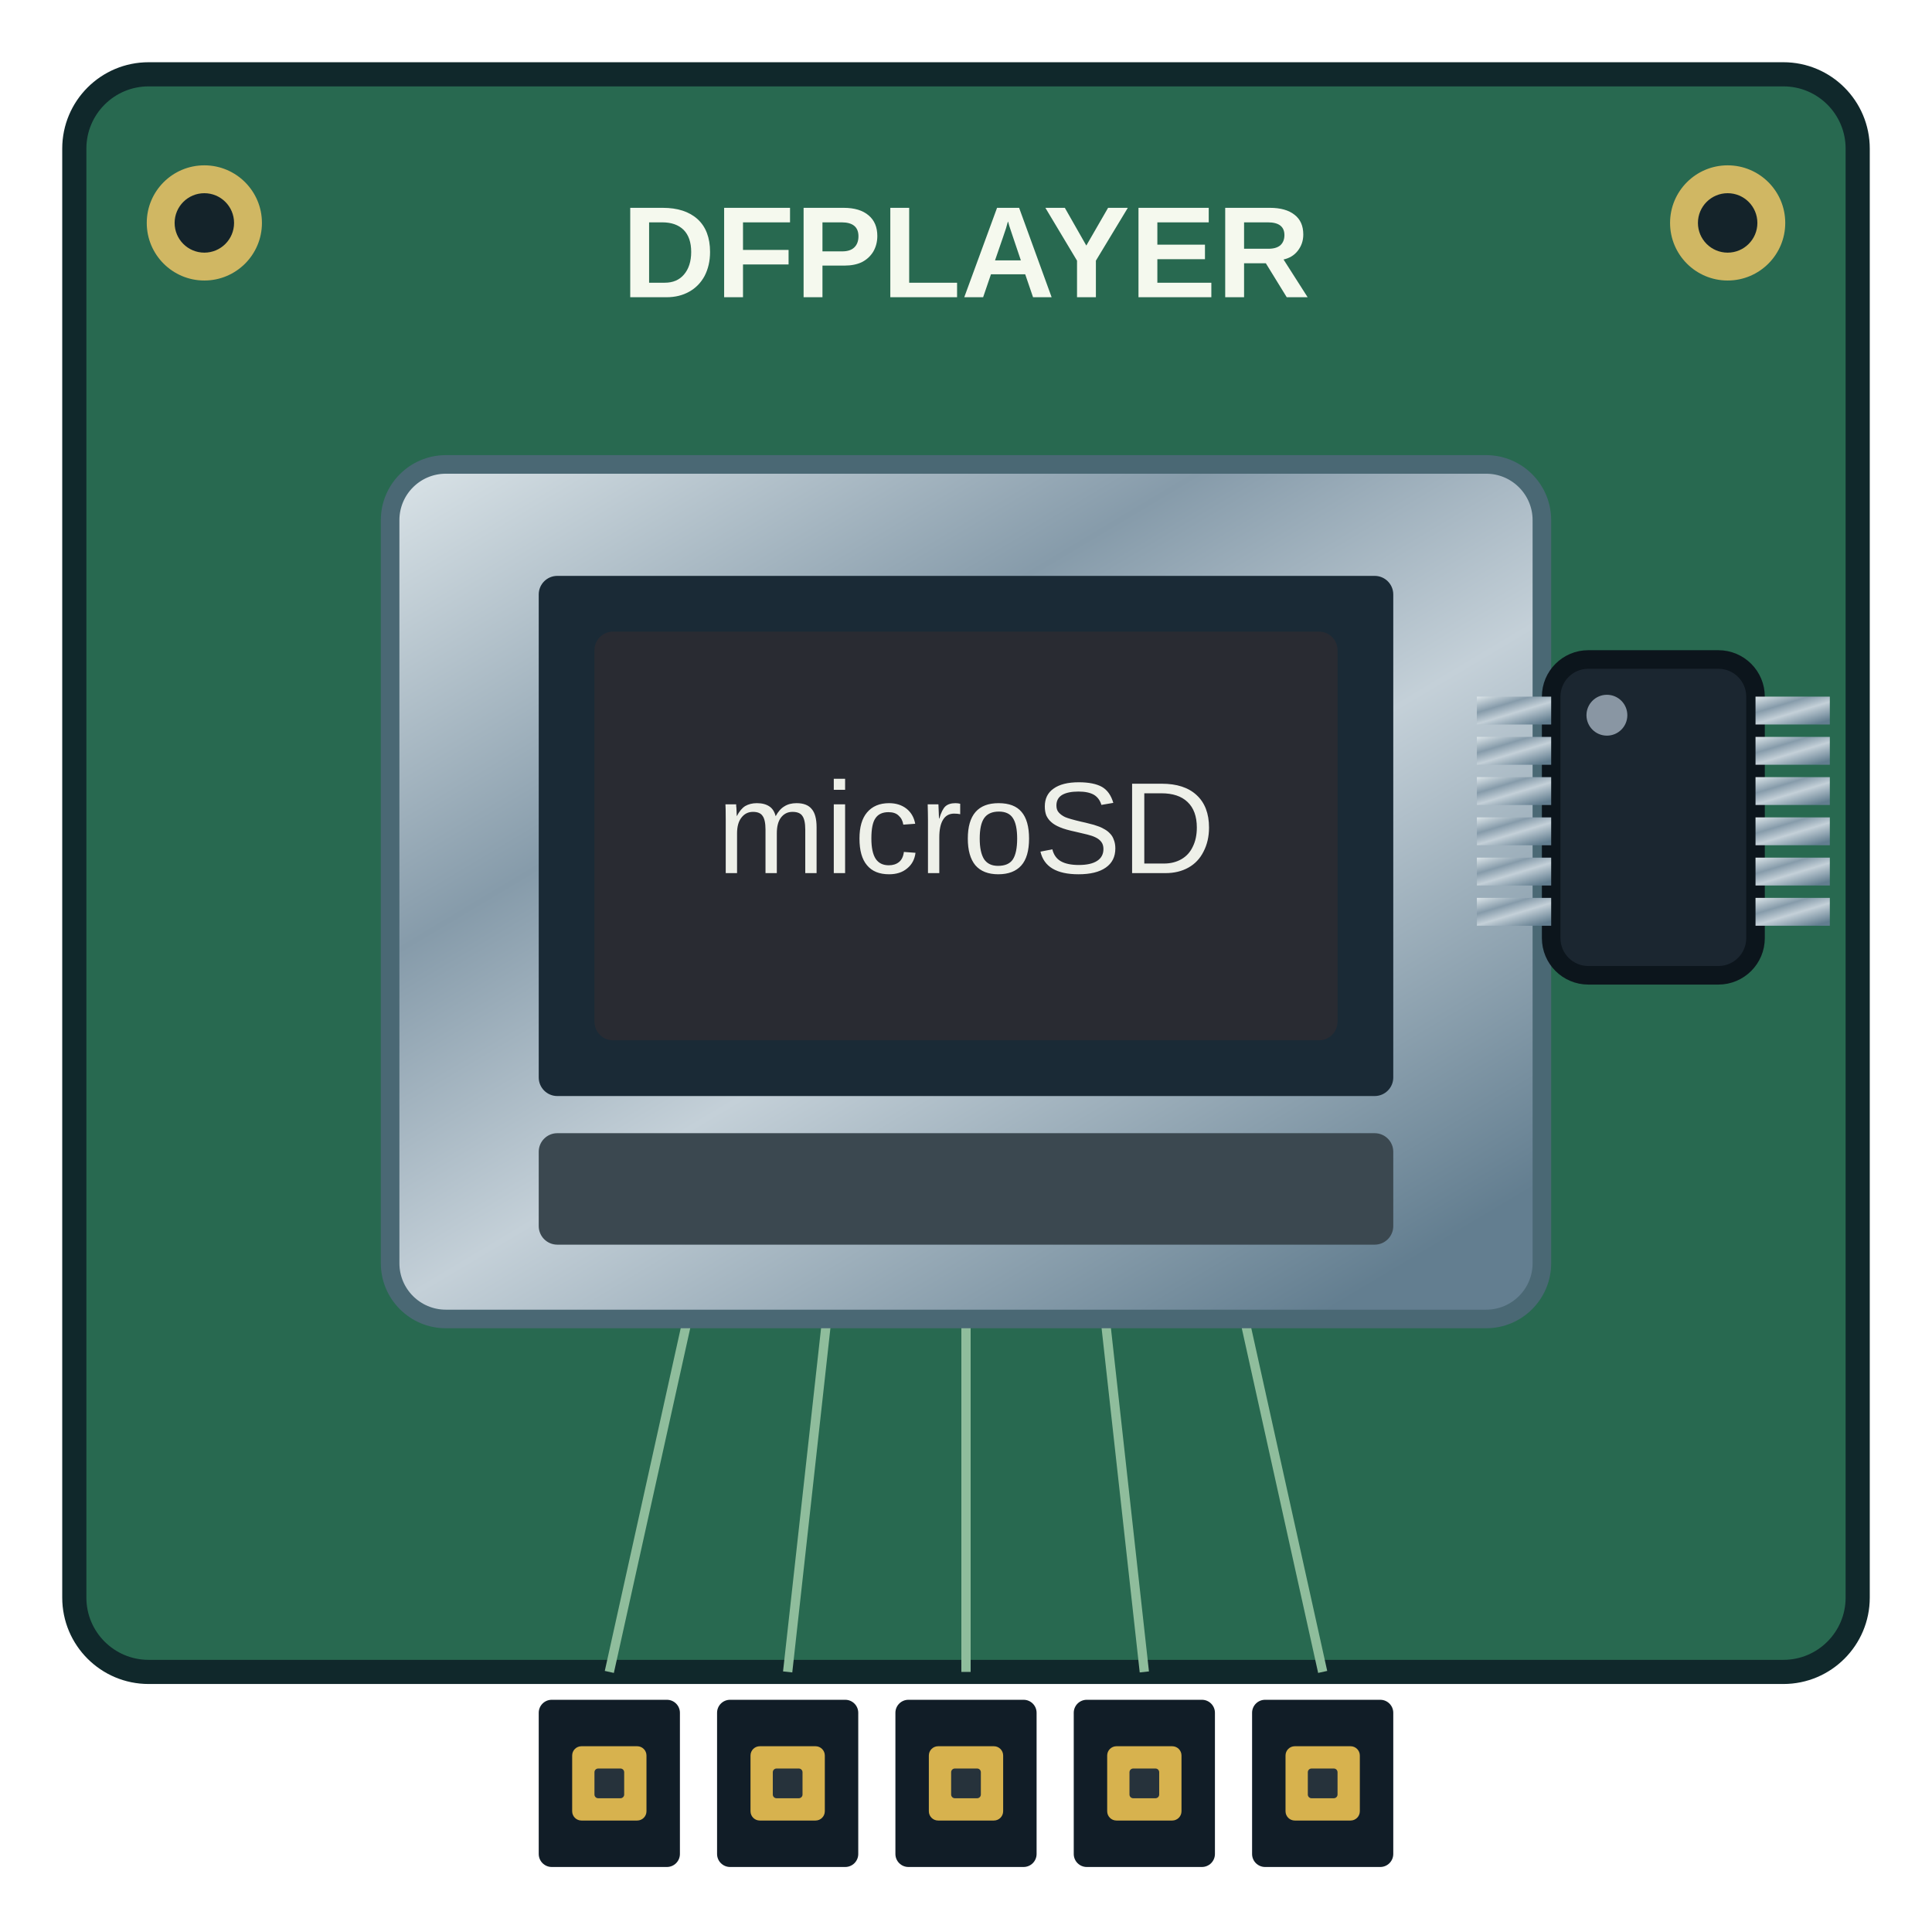
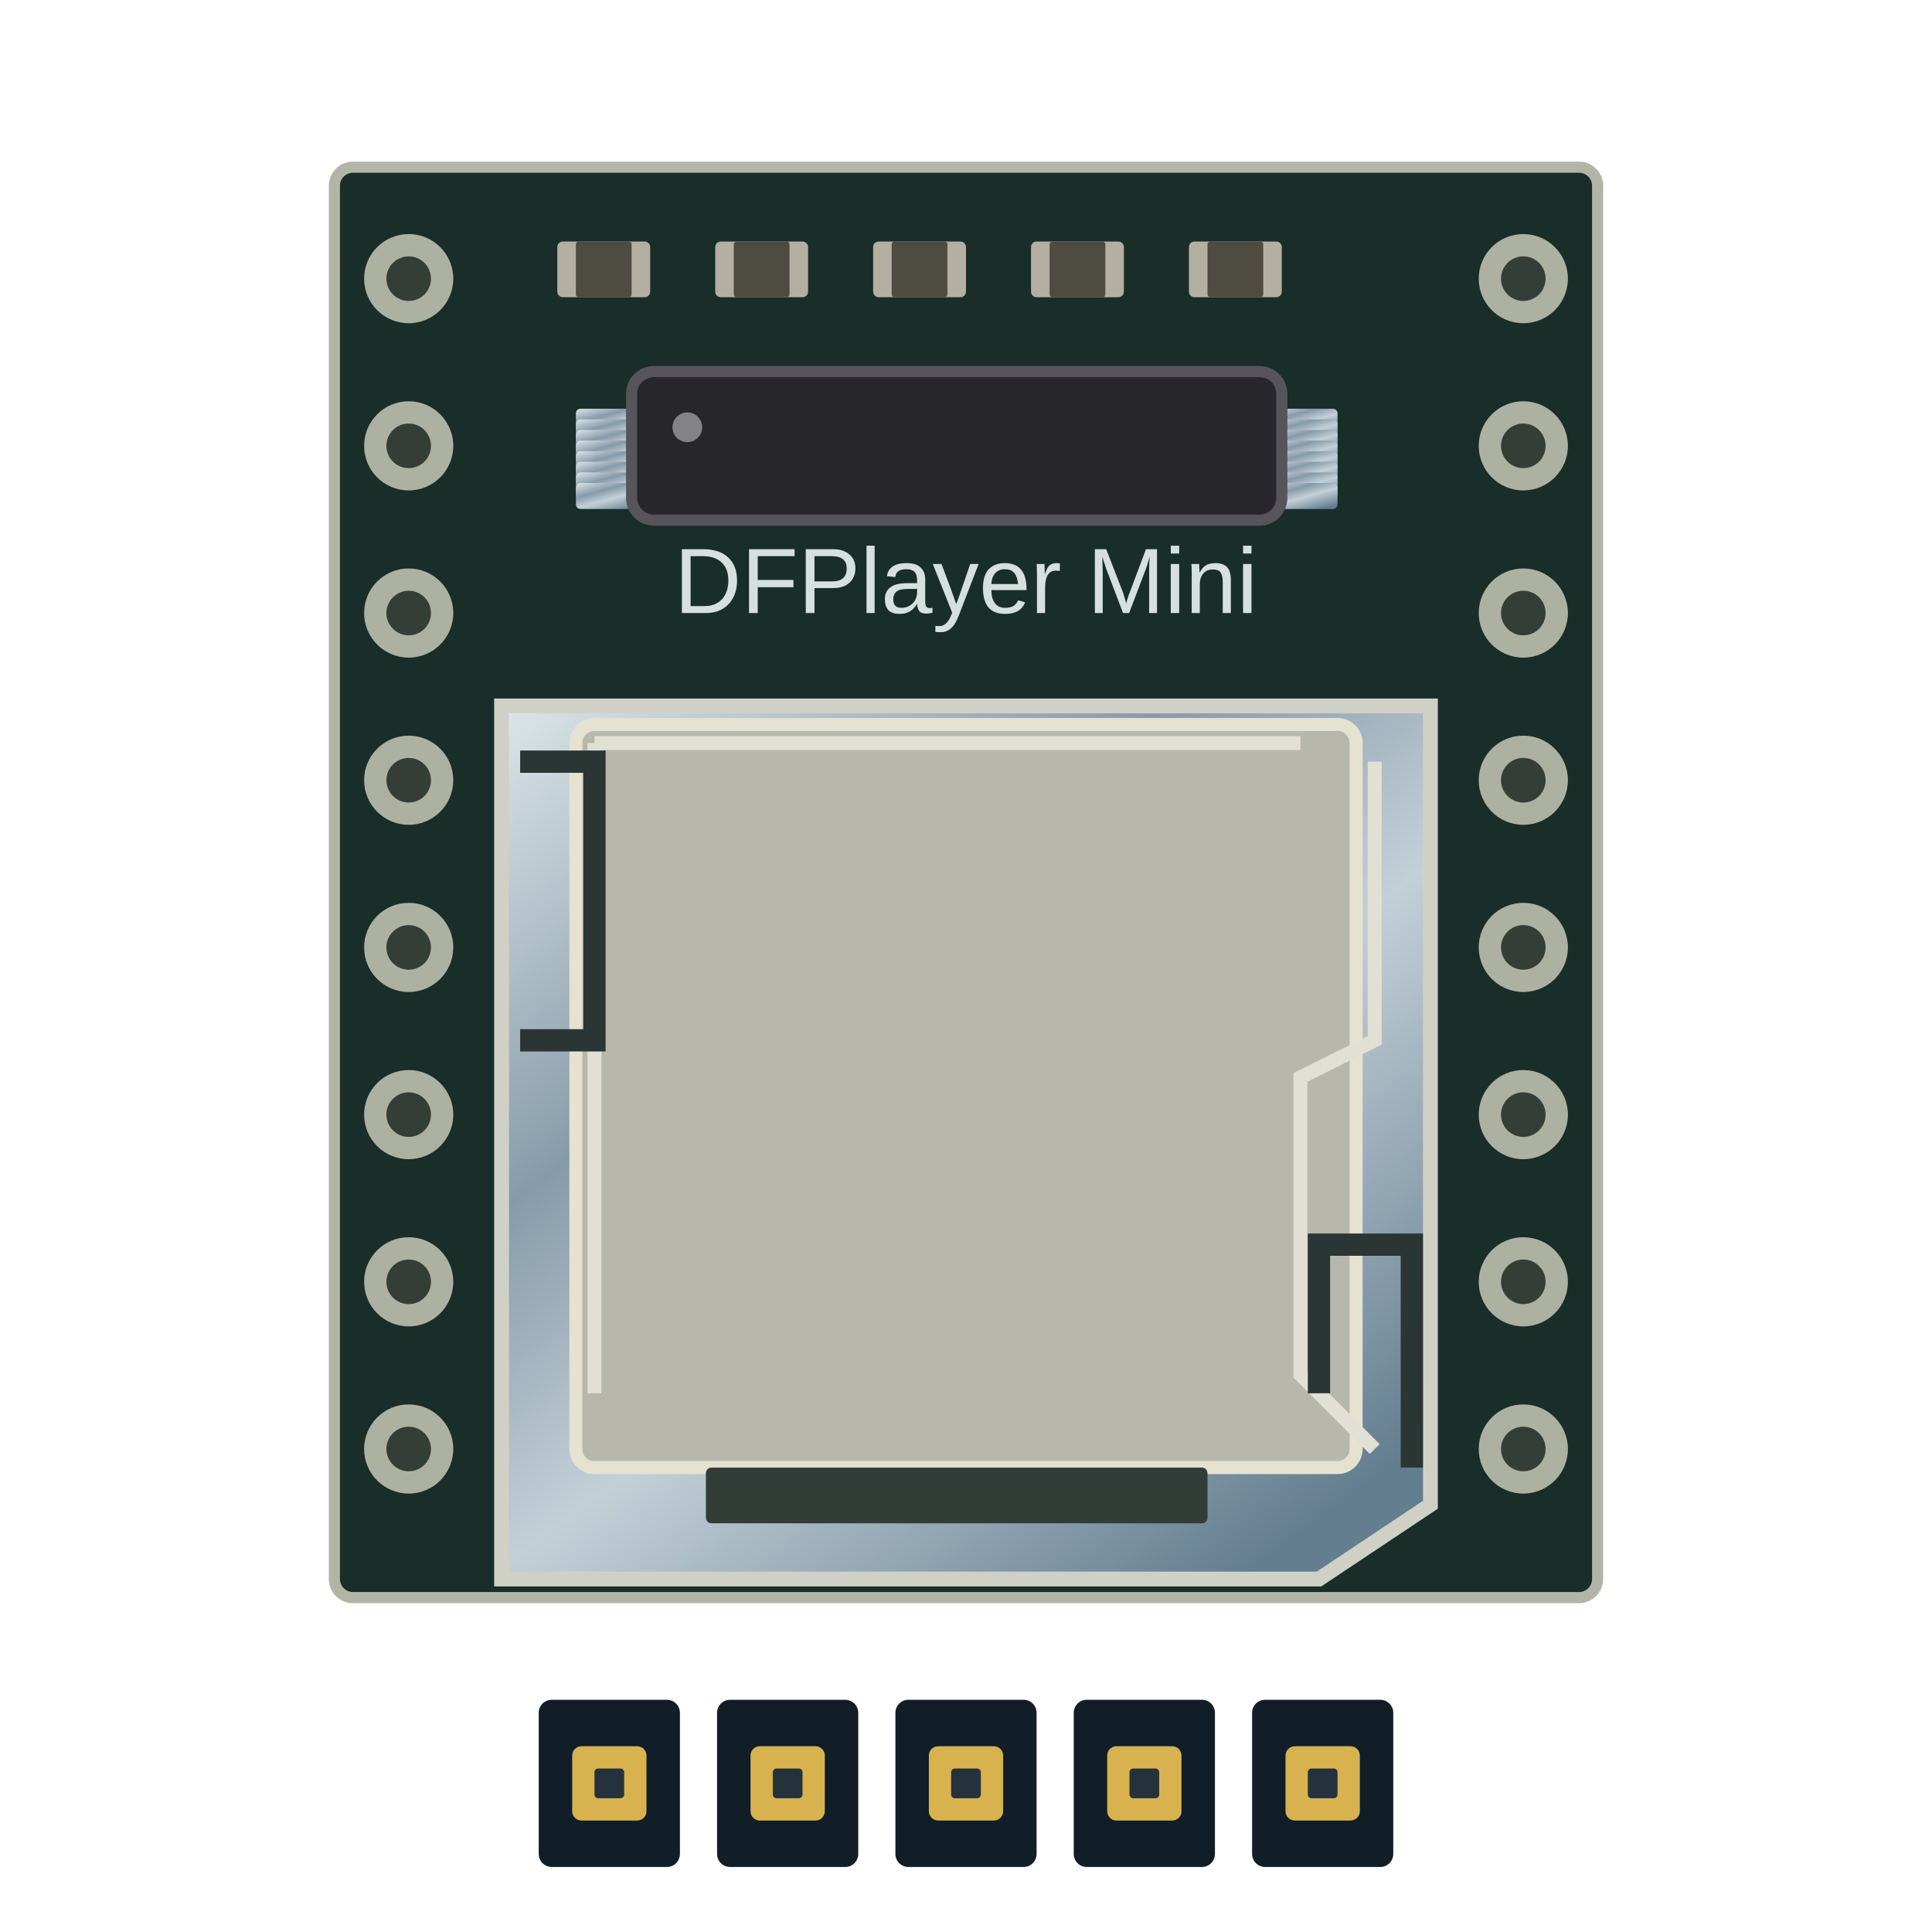
<svg xmlns="http://www.w3.org/2000/svg" width="104" height="104" viewBox="0 0 104 104">
  <defs>
    <linearGradient id="clear-epoxy" x2="1" y2=".2">
      <stop stop-color="#d6e9ec" stop-opacity=".8" />
      <stop offset=".35" stop-color="#eef9fc" stop-opacity=".55" />
      <stop offset=".7" stop-color="#a6c1cb" stop-opacity=".65" />
      <stop offset="1" stop-color="#607c8c" stop-opacity=".9" />
    </linearGradient>
    <linearGradient id="black-plastic" x2="1" y2="0">
      <stop stop-color="#131c23" />
      <stop offset=".4" stop-color="#46515b" />
      <stop offset="1" stop-color="#152029" />
    </linearGradient>
    <linearGradient id="metal" x2=".8" y2="1">
      <stop stop-color="#dce5e9" />
      <stop offset=".35" stop-color="#869baa" />
      <stop offset=".6" stop-color="#c4d0d8" />
      <stop offset="1" stop-color="#637e90" />
    </linearGradient>
    <linearGradient id="cap" x2=".3" y2="1">
      <stop stop-color="#748a99" />
      <stop offset="1" stop-color="#17232e" />
    </linearGradient>
    <linearGradient id="green" x2="0" y2="1">
      <stop stop-color="#28765c" />
      <stop offset="1" stop-color="#164c3b" />
    </linearGradient>
    <radialGradient id="lens" cx=".3" cy=".25">
      <stop stop-color="#f1fcff" />
      <stop offset=".35" stop-color="#b9dfed" stop-opacity=".9" />
      <stop offset="1" stop-color="#688f9d" stop-opacity=".8" />
    </radialGradient>
  </defs>
-   <rect x="4" y="4" width="96" height="86" rx="4" fill="#286950" stroke="#10282b" stroke-width="1.3" />
-   <circle cx="11" cy="12" r="3.1" fill="#d0b763" />
-   <circle cx="11" cy="12" r="1.6" fill="#14232a" />
-   <circle cx="93" cy="12" r="3.1" fill="#d0b763" />
-   <circle cx="93" cy="12" r="1.6" fill="#14232a" />
-   <path d="M32.8 90L38.56 64" fill="none" stroke="#8fbd9c" stroke-width="0.5" />
-   <path d="M42.4 90L45.28 64" fill="none" stroke="#8fbd9c" stroke-width="0.5" />
-   <path d="M52 90L52 64" fill="none" stroke="#8fbd9c" stroke-width="0.5" />
-   <path d="M61.6 90L58.72 64" fill="none" stroke="#8fbd9c" stroke-width="0.5" />
-   <path d="M71.2 90L65.44 64" fill="none" stroke="#8fbd9c" stroke-width="0.5" />
-   <g>
-     <rect x="21" y="25" width="62" height="46" rx="3" fill="url(#metal)" stroke="#4a6874" />
-     <rect x="29" y="31" width="46" height="28" rx="1" fill="#1a2a36" />
-     <rect x="32" y="34" width="40" height="22" rx="1" fill="#292b32" />
-     <text x="52" y="47" fill="#eef0e9" font-family="Arial, sans-serif" font-size="7" text-anchor="middle">microSD</text>
-     <rect x="29" y="61" width="46" height="6" rx="1" fill="#3b4850" />
-     <rect x="83.5" y="35.5" width="11" height="17" rx="2" fill="#1b2630" stroke="#0c151c" stroke-width="1" />
-     <rect x="79.5" y="37.5" width="4" height="1.5" rx="0" fill="url(#metal)" />
-     <rect x="94.5" y="37.5" width="4" height="1.5" rx="0" fill="url(#metal)" />
-     <rect x="79.5" y="39.667" width="4" height="1.5" rx="0" fill="url(#metal)" />
-     <rect x="94.5" y="39.667" width="4" height="1.5" rx="0" fill="url(#metal)" />
-     <rect x="79.5" y="41.833" width="4" height="1.5" rx="0" fill="url(#metal)" />
-     <rect x="94.5" y="41.833" width="4" height="1.5" rx="0" fill="url(#metal)" />
-     <rect x="79.5" y="44" width="4" height="1.5" rx="0" fill="url(#metal)" />
-     <rect x="94.5" y="44" width="4" height="1.5" rx="0" fill="url(#metal)" />
-     <rect x="79.5" y="46.167" width="4" height="1.5" rx="0" fill="url(#metal)" />
-     <rect x="94.5" y="46.167" width="4" height="1.5" rx="0" fill="url(#metal)" />
-     <rect x="79.5" y="48.333" width="4" height="1.5" rx="0" fill="url(#metal)" />
-     <rect x="94.5" y="48.333" width="4" height="1.5" rx="0" fill="url(#metal)" />
-     <circle cx="86.5" cy="38.5" r="1.1" fill="#8996a3" />
+   <g data-photo-body="dfplayer">
+     <rect x="18" y="9" width="68" height="77" fill="#192d29" rx="1" stroke="#b2b5a6" stroke-width=".6" data-photo-reference="dfplayer" />
+     <circle cx="22" cy="15" r="2.4" fill="#adb1a2" />
+     <circle cx="22" cy="15" r="1.2" fill="#343e37" />
+     <circle cx="82" cy="15" r="2.4" fill="#adb1a2" />
+     <circle cx="82" cy="15" r="1.2" fill="#343e37" />
+     <circle cx="22" cy="24" r="2.4" fill="#adb1a2" />
+     <circle cx="22" cy="24" r="1.2" fill="#343e37" />
+     <circle cx="82" cy="24" r="2.4" fill="#adb1a2" />
+     <circle cx="82" cy="24" r="1.2" fill="#343e37" />
+     <circle cx="22" cy="33" r="2.4" fill="#adb1a2" />
+     <circle cx="22" cy="33" r="1.2" fill="#343e37" />
+     <circle cx="82" cy="33" r="2.4" fill="#adb1a2" />
+     <circle cx="82" cy="33" r="1.2" fill="#343e37" />
+     <circle cx="22" cy="42" r="2.4" fill="#adb1a2" />
+     <circle cx="22" cy="42" r="1.2" fill="#343e37" />
+     <circle cx="82" cy="42" r="2.4" fill="#adb1a2" />
+     <circle cx="82" cy="42" r="1.2" fill="#343e37" />
+     <circle cx="22" cy="51" r="2.4" fill="#adb1a2" />
+     <circle cx="22" cy="51" r="1.2" fill="#343e37" />
+     <circle cx="82" cy="51" r="2.4" fill="#adb1a2" />
+     <circle cx="82" cy="51" r="1.2" fill="#343e37" />
+     <circle cx="22" cy="60" r="2.4" fill="#adb1a2" />
+     <circle cx="22" cy="60" r="1.2" fill="#343e37" />
+     <circle cx="82" cy="60" r="2.4" fill="#adb1a2" />
+     <circle cx="82" cy="60" r="1.2" fill="#343e37" />
+     <circle cx="22" cy="69" r="2.4" fill="#adb1a2" />
+     <circle cx="22" cy="69" r="1.2" fill="#343e37" />
+     <circle cx="82" cy="69" r="2.4" fill="#adb1a2" />
+     <circle cx="82" cy="69" r="1.2" fill="#343e37" />
+     <circle cx="22" cy="78" r="2.4" fill="#adb1a2" />
+     <circle cx="22" cy="78" r="1.2" fill="#343e37" />
+     <circle cx="82" cy="78" r="2.4" fill="#adb1a2" />
+     <circle cx="82" cy="78" r="1.2" fill="#343e37" />
+     <rect x="30" y="13" width="5" height="3" fill="#b3afa2" rx="0.3" />
+     <rect x="31" y="13" width="3" height="3" fill="#4e4b40" rx="0.15" />
+     <rect x="38.5" y="13" width="5" height="3" fill="#b3afa2" rx="0.3" />
+     <rect x="39.5" y="13" width="3" height="3" fill="#4e4b40" rx="0.15" />
+     <rect x="47" y="13" width="5" height="3" fill="#b3afa2" rx="0.3" />
+     <rect x="48" y="13" width="3" height="3" fill="#4e4b40" rx="0.15" />
+     <rect x="55.5" y="13" width="5" height="3" fill="#b3afa2" rx="0.3" />
+     <rect x="56.5" y="13" width="3" height="3" fill="#4e4b40" rx="0.15" />
+     <rect x="64" y="13" width="5" height="3" fill="#b3afa2" rx="0.3" />
+     <rect x="65" y="13" width="3" height="3" fill="#4e4b40" rx="0.15" />
+     <rect x="31" y="22" width="4" height="1.4" fill="url(#metal)" rx="0.25" />
+     <rect x="68" y="22" width="4" height="1.4" fill="url(#metal)" rx="0.25" />
+     <rect x="31" y="22.571" width="4" height="1.4" fill="url(#metal)" rx="0.25" />
+     <rect x="68" y="22.571" width="4" height="1.4" fill="url(#metal)" rx="0.25" />
+     <rect x="31" y="23.143" width="4" height="1.4" fill="url(#metal)" rx="0.25" />
+     <rect x="68" y="23.143" width="4" height="1.4" fill="url(#metal)" rx="0.25" />
+     <rect x="31" y="23.714" width="4" height="1.4" fill="url(#metal)" rx="0.25" />
+     <rect x="68" y="23.714" width="4" height="1.4" fill="url(#metal)" rx="0.25" />
+     <rect x="31" y="24.286" width="4" height="1.4" fill="url(#metal)" rx="0.25" />
+     <rect x="68" y="24.286" width="4" height="1.4" fill="url(#metal)" rx="0.25" />
+     <rect x="31" y="24.857" width="4" height="1.4" fill="url(#metal)" rx="0.25" />
+     <rect x="68" y="24.857" width="4" height="1.4" fill="url(#metal)" rx="0.25" />
+     <rect x="31" y="25.429" width="4" height="1.4" fill="url(#metal)" rx="0.25" />
+     <rect x="68" y="25.429" width="4" height="1.4" fill="url(#metal)" rx="0.25" />
+     <rect x="31" y="26" width="4" height="1.4" fill="url(#metal)" rx="0.25" />
+     <rect x="68" y="26" width="4" height="1.4" fill="url(#metal)" rx="0.25" />
+     <rect x="34" y="20" width="35" height="8" fill="#26262b" rx="1.2" stroke="#57545b" stroke-width=".6" />
+     <circle cx="37" cy="23" r="0.8" fill="#838286" />
+     <text x="52" y="33" font-size="5" font-family="Arial,sans-serif" fill="#d5e1dc" text-anchor="middle">DFPlayer Mini</text>
+     <path d="M27 38h50v43l-6 4H27Z" fill="url(#metal)" stroke="#d0d1c6" stroke-width="0.8" />
+     <rect x="31" y="39" width="42" height="40" fill="#b7b8ab" rx="1" stroke="#e5e2d2" stroke-width=".7" />
+     <path d="M32 40h38m-38 0v35M74 41v15l-4 2v16l4 4" fill="none" stroke="#e2e0d4" stroke-width="0.75" />
+     <path d="M28 41h4v15h-4m43 19v-8h5v12" fill="none" stroke="#2b3634" stroke-width="1.2" />
+     <rect x="38" y="79" width="27" height="3" fill="#333d37" rx="0.3" />
  </g>
-   <text x="52" y="16" fill="#f5f9ee" font-family="Arial, sans-serif" font-size="7" text-anchor="middle" font-weight="600">DFPLAYER</text>
  <g data-pin="VCC" data-x="32.8" data-y="96">
    <rect x="29" y="91.5" width="7.6" height="9" rx="0.7" fill="#111d27" />
    <rect x="30.8" y="94" width="4" height="4" rx="0.5" fill="#d7b24e" />
    <rect x="32" y="95.2" width="1.6" height="1.6" rx="0.2" fill="#26323b" />
  </g>
  <g data-pin="GND" data-x="42.4" data-y="96">
    <rect x="38.6" y="91.5" width="7.6" height="9" rx="0.7" fill="#111d27" />
    <rect x="40.4" y="94" width="4" height="4" rx="0.5" fill="#d7b24e" />
    <rect x="41.6" y="95.2" width="1.6" height="1.6" rx="0.2" fill="#26323b" />
  </g>
  <g data-pin="RX" data-x="52" data-y="96">
    <rect x="48.2" y="91.5" width="7.6" height="9" rx="0.7" fill="#111d27" />
    <rect x="50" y="94" width="4" height="4" rx="0.5" fill="#d7b24e" />
    <rect x="51.2" y="95.2" width="1.6" height="1.6" rx="0.2" fill="#26323b" />
  </g>
  <g data-pin="TX" data-x="61.6" data-y="96">
    <rect x="57.8" y="91.5" width="7.6" height="9" rx="0.7" fill="#111d27" />
    <rect x="59.6" y="94" width="4" height="4" rx="0.5" fill="#d7b24e" />
    <rect x="60.8" y="95.2" width="1.6" height="1.6" rx="0.2" fill="#26323b" />
  </g>
  <g data-pin="BUSY" data-x="71.2" data-y="96">
    <rect x="67.4" y="91.5" width="7.6" height="9" rx="0.7" fill="#111d27" />
    <rect x="69.2" y="94" width="4" height="4" rx="0.5" fill="#d7b24e" />
    <rect x="70.4" y="95.2" width="1.6" height="1.6" rx="0.2" fill="#26323b" />
  </g>
</svg>
